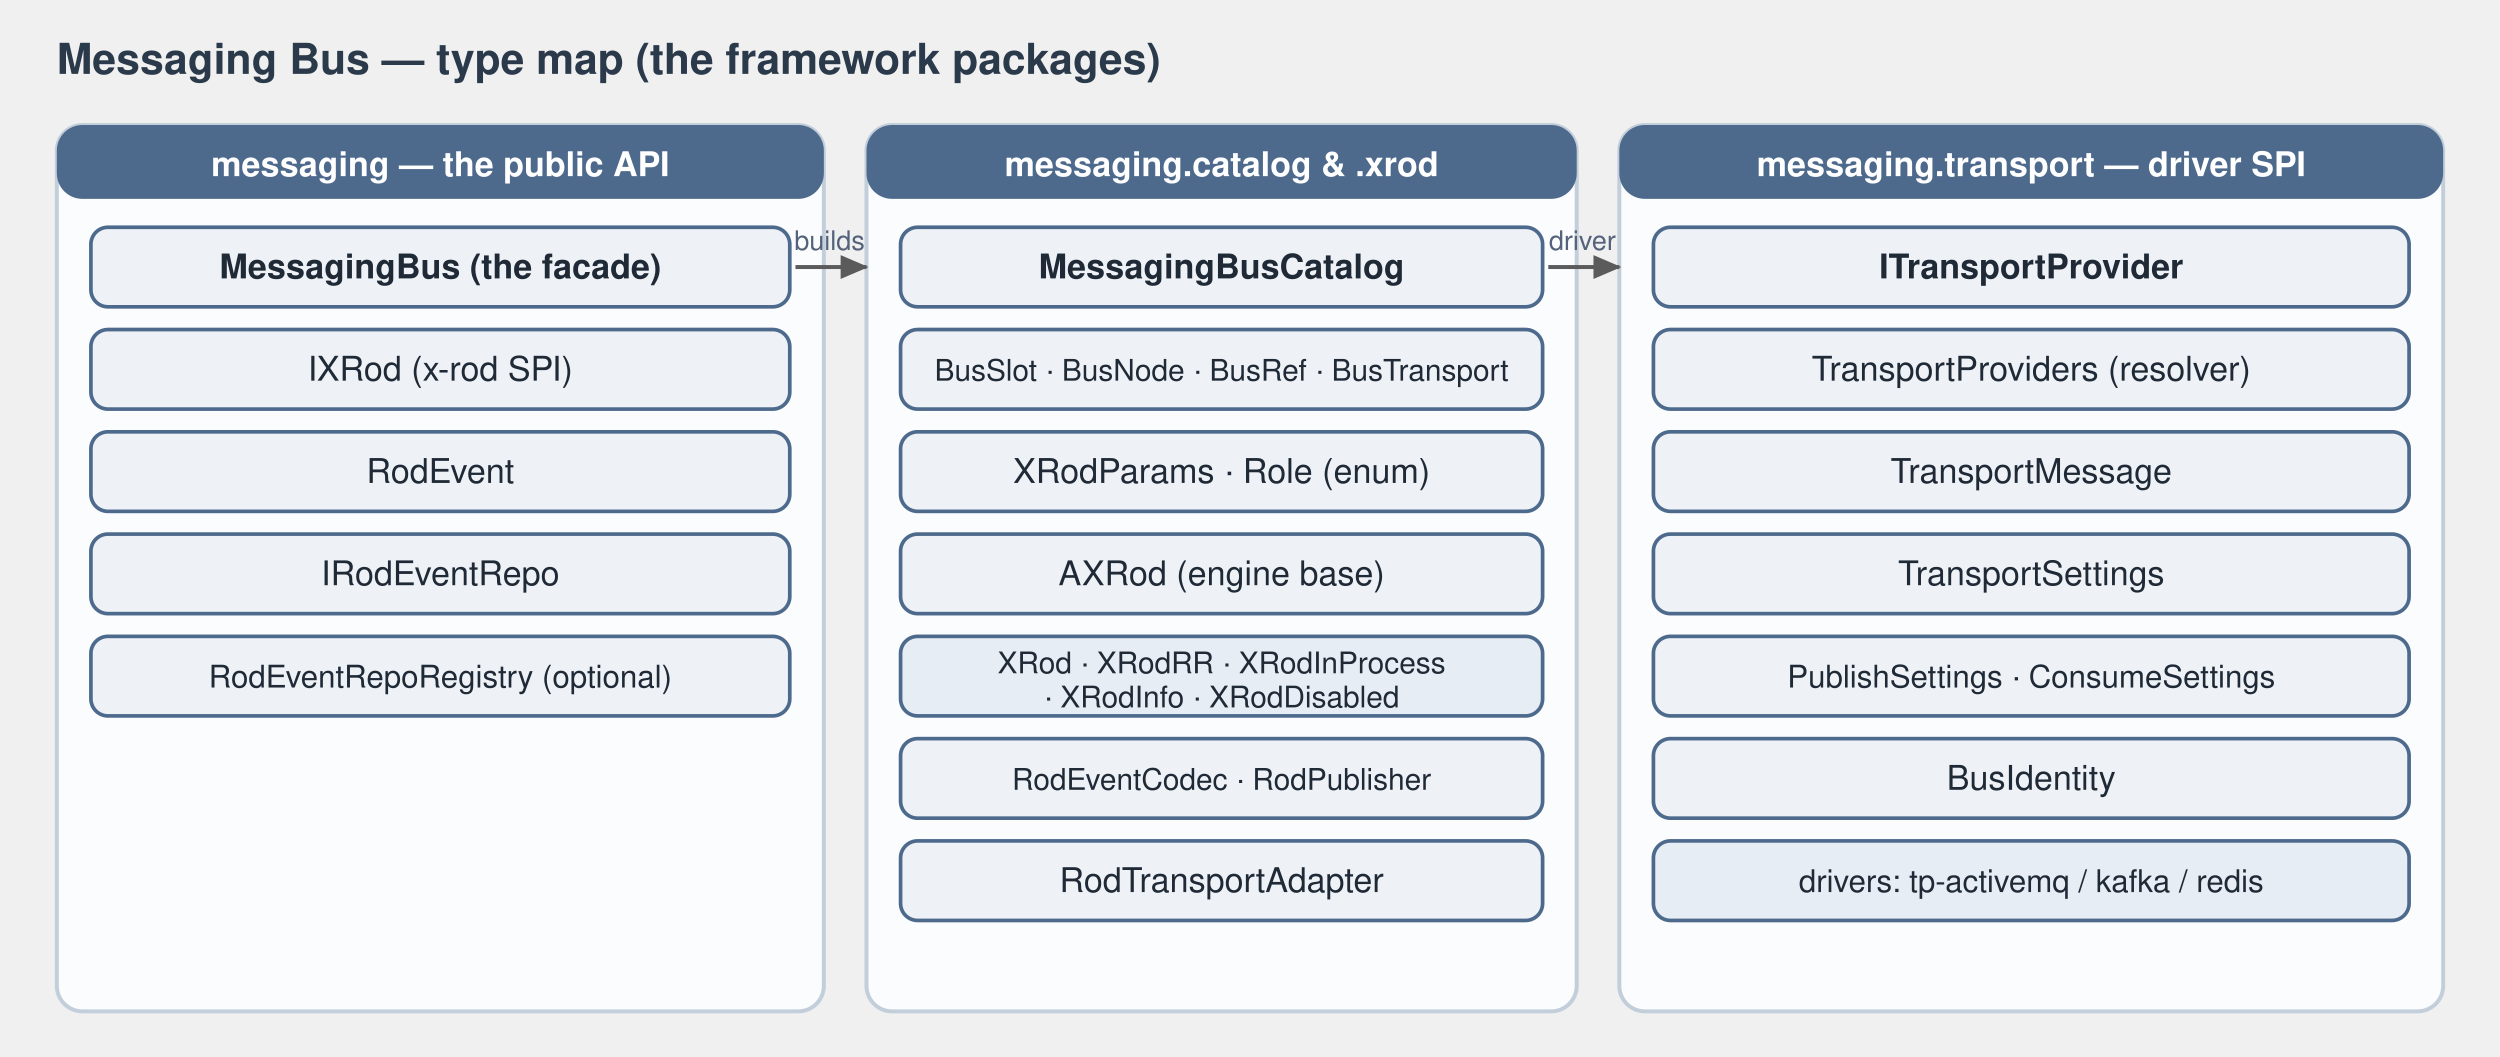
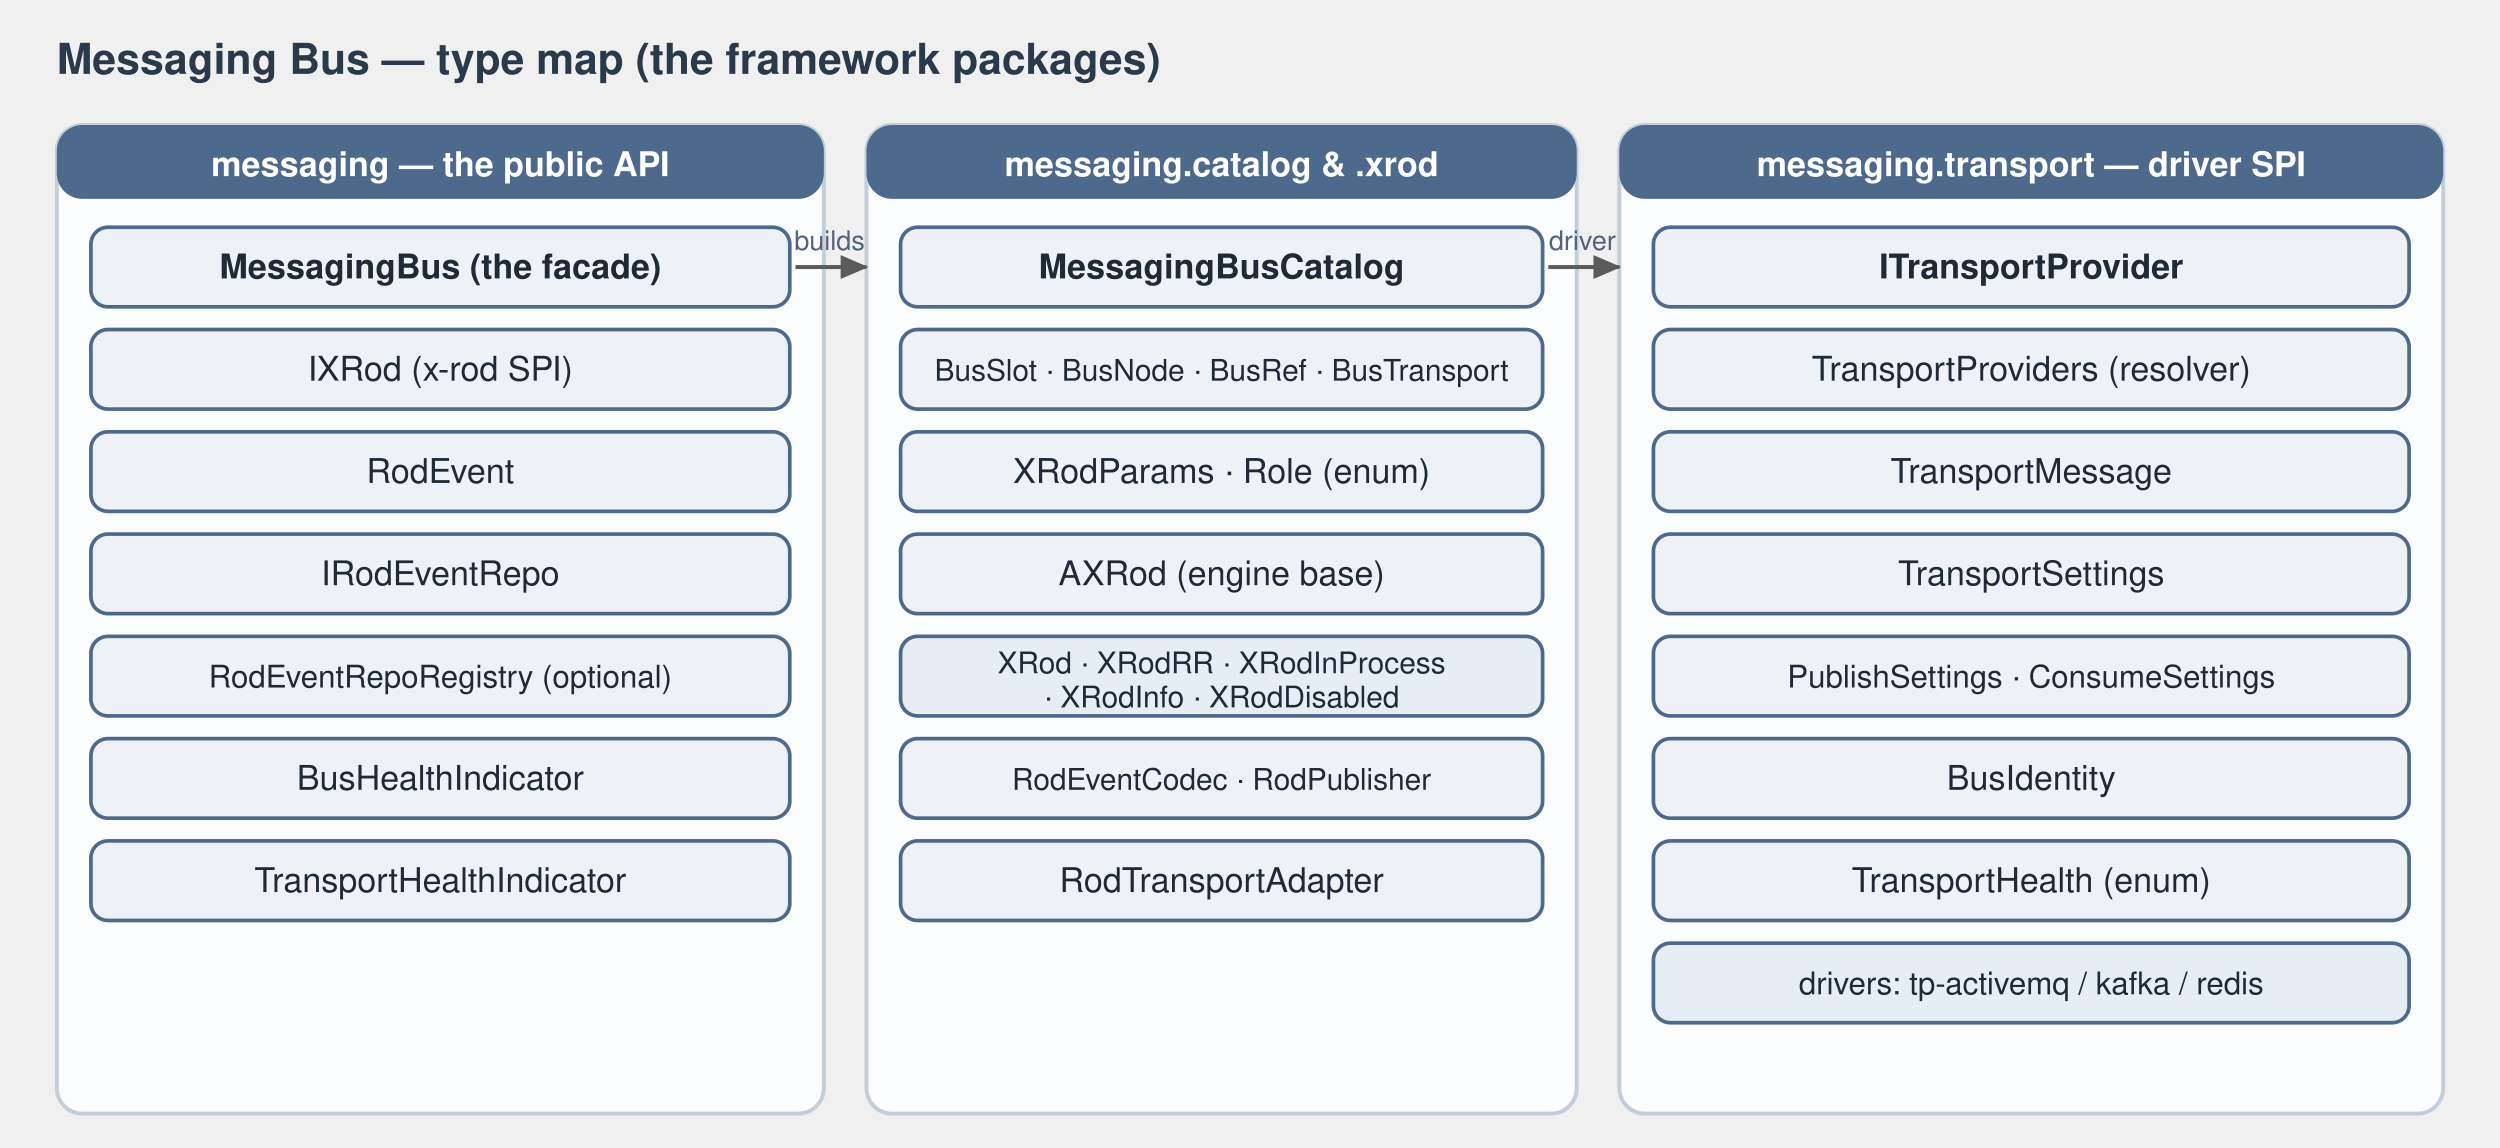
- <svg xmlns="http://www.w3.org/2000/svg" viewBox="0 0 880 372" width="880" font-family="Segoe UI, Helvetica, Arial, sans-serif" font-size="12">
+ <svg xmlns="http://www.w3.org/2000/svg" viewBox="0 0 880 404" width="880" font-family="Segoe UI, Helvetica, Arial, sans-serif" font-size="12">
  <defs>
    <marker id="ar" markerWidth="9" markerHeight="9" refX="6.5" refY="3" orient="auto" markerUnits="strokeWidth">
      <path d="M0,0 L7,3 L0,6 z" fill="#5b5b5b" />
    </marker>
  </defs>
  <text x="20" y="26" font-weight="600" font-size="15" fill="#2b3a4b">Messaging Bus — type map (the framework packages)</text>
-   <rect x="20" y="44" width="270" height="312" rx="9" fill="#fbfcfd" stroke="#c3cedb" stroke-width="1.4" />
+   <rect x="20" y="44" width="270" height="348" rx="9" fill="#fbfcfd" stroke="#c3cedb" stroke-width="1.4" />
  <rect x="20" y="44" width="270" height="26" rx="9" fill="#4D6A8D" />
  <text x="155" y="62" text-anchor="middle" font-weight="600" fill="#ffffff">messaging — the public API</text>
  <rect x="32" y="80" width="246" height="28" rx="6" fill="#eef2f7" stroke="#4D6A8D" stroke-width="1.3" />
  <text x="155" y="98" text-anchor="middle" font-weight="600" fill="#1f2a36">MessagingBus  (the facade)</text>
  <rect x="32" y="116" width="246" height="28" rx="6" fill="#eef2f7" stroke="#4D6A8D" stroke-width="1.3" />
  <text x="155" y="134" text-anchor="middle" fill="#1f2a36">IXRod  (x-rod SPI)</text>
  <rect x="32" y="152" width="246" height="28" rx="6" fill="#eef2f7" stroke="#4D6A8D" stroke-width="1.3" />
  <text x="155" y="170" text-anchor="middle" fill="#1f2a36">RodEvent</text>
  <rect x="32" y="188" width="246" height="28" rx="6" fill="#eef2f7" stroke="#4D6A8D" stroke-width="1.3" />
  <text x="155" y="206" text-anchor="middle" fill="#1f2a36">IRodEventRepo</text>
  <rect x="32" y="224" width="246" height="28" rx="6" fill="#eef2f7" stroke="#4D6A8D" stroke-width="1.3" />
  <text x="155" y="242" text-anchor="middle" font-size="11" fill="#1f2a36">RodEventRepoRegistry  (optional)</text>
-   <rect x="305" y="44" width="250" height="312" rx="9" fill="#fbfcfd" stroke="#c3cedb" stroke-width="1.4" />
+   <rect x="32" y="260" width="246" height="28" rx="6" fill="#eef2f7" stroke="#4D6A8D" stroke-width="1.3" />
+   <text x="155" y="278" text-anchor="middle" fill="#1f2a36">BusHealthIndicator</text>
+   <rect x="32" y="296" width="246" height="28" rx="6" fill="#eef2f7" stroke="#4D6A8D" stroke-width="1.3" />
+   <text x="155" y="314" text-anchor="middle" fill="#1f2a36">TransportHealthIndicator</text>
+   <rect x="305" y="44" width="250" height="348" rx="9" fill="#fbfcfd" stroke="#c3cedb" stroke-width="1.4" />
  <rect x="305" y="44" width="250" height="26" rx="9" fill="#4D6A8D" />
  <text x="430" y="62" text-anchor="middle" font-weight="600" fill="#ffffff">messaging.catalog &amp; .xrod</text>
  <rect x="317" y="80" width="226" height="28" rx="6" fill="#eef2f7" stroke="#4D6A8D" stroke-width="1.3" />
  <text x="430" y="98" text-anchor="middle" font-weight="600" fill="#1f2a36">MessagingBusCatalog</text>
  <rect x="317" y="116" width="226" height="28" rx="6" fill="#eef2f7" stroke="#4D6A8D" stroke-width="1.3" />
  <text x="430" y="134" text-anchor="middle" font-size="10.5" fill="#1f2a36">BusSlot · BusNode · BusRef · BusTransport</text>
  <rect x="317" y="152" width="226" height="28" rx="6" fill="#eef2f7" stroke="#4D6A8D" stroke-width="1.3" />
  <text x="430" y="170" text-anchor="middle" fill="#1f2a36">XRodParams · Role  (enum)</text>
  <rect x="317" y="188" width="226" height="28" rx="6" fill="#eef2f7" stroke="#4D6A8D" stroke-width="1.3" />
  <text x="430" y="206" text-anchor="middle" fill="#1f2a36">AXRod  (engine base)</text>
  <rect x="317" y="224" width="226" height="28" rx="6" fill="#e7edf4" stroke="#4D6A8D" stroke-width="1.3" />
  <text x="430" y="237" text-anchor="middle" font-size="10.5" fill="#1f2a36">XRod · XRodRR · XRodInProcess</text>
  <text x="430" y="249" text-anchor="middle" font-size="10.5" fill="#1f2a36">· XRodInfo · XRodDisabled</text>
  <rect x="317" y="260" width="226" height="28" rx="6" fill="#eef2f7" stroke="#4D6A8D" stroke-width="1.3" />
  <text x="430" y="278" text-anchor="middle" font-size="10.5" fill="#1f2a36">RodEventCodec · RodPublisher</text>
  <rect x="317" y="296" width="226" height="28" rx="6" fill="#eef2f7" stroke="#4D6A8D" stroke-width="1.3" />
  <text x="430" y="314" text-anchor="middle" fill="#1f2a36">RodTransportAdapter</text>
-   <rect x="570" y="44" width="290" height="312" rx="9" fill="#fbfcfd" stroke="#c3cedb" stroke-width="1.4" />
+   <rect x="570" y="44" width="290" height="348" rx="9" fill="#fbfcfd" stroke="#c3cedb" stroke-width="1.4" />
  <rect x="570" y="44" width="290" height="26" rx="9" fill="#4D6A8D" />
  <text x="715" y="62" text-anchor="middle" font-weight="600" fill="#ffffff">messaging.transport — driver SPI</text>
  <rect x="582" y="80" width="266" height="28" rx="6" fill="#eef2f7" stroke="#4D6A8D" stroke-width="1.3" />
  <text x="715" y="98" text-anchor="middle" font-weight="600" fill="#1f2a36">ITransportProvider</text>
  <rect x="582" y="116" width="266" height="28" rx="6" fill="#eef2f7" stroke="#4D6A8D" stroke-width="1.3" />
  <text x="715" y="134" text-anchor="middle" fill="#1f2a36">TransportProviders  (resolver)</text>
  <rect x="582" y="152" width="266" height="28" rx="6" fill="#eef2f7" stroke="#4D6A8D" stroke-width="1.3" />
  <text x="715" y="170" text-anchor="middle" fill="#1f2a36">TransportMessage</text>
  <rect x="582" y="188" width="266" height="28" rx="6" fill="#eef2f7" stroke="#4D6A8D" stroke-width="1.3" />
  <text x="715" y="206" text-anchor="middle" fill="#1f2a36">TransportSettings</text>
  <rect x="582" y="224" width="266" height="28" rx="6" fill="#eef2f7" stroke="#4D6A8D" stroke-width="1.3" />
  <text x="715" y="242" text-anchor="middle" font-size="11" fill="#1f2a36">PublishSettings · ConsumeSettings</text>
  <rect x="582" y="260" width="266" height="28" rx="6" fill="#eef2f7" stroke="#4D6A8D" stroke-width="1.3" />
  <text x="715" y="278" text-anchor="middle" fill="#1f2a36">BusIdentity</text>
-   <rect x="582" y="296" width="266" height="28" rx="6" fill="#e7edf4" stroke="#4D6A8D" stroke-width="1.3" />
-   <text x="715" y="314" text-anchor="middle" font-size="11" fill="#1f2a36">drivers: tp-activemq / kafka / redis</text>
+   <rect x="582" y="296" width="266" height="28" rx="6" fill="#eef2f7" stroke="#4D6A8D" stroke-width="1.3" />
+   <text x="715" y="314" text-anchor="middle" fill="#1f2a36">TransportHealth  (enum)</text>
+   <rect x="582" y="332" width="266" height="28" rx="6" fill="#e7edf4" stroke="#4D6A8D" stroke-width="1.3" />
+   <text x="715" y="350" text-anchor="middle" font-size="11" fill="#1f2a36">drivers: tp-activemq / kafka / redis</text>
  <line x1="280" y1="94" x2="305" y2="94" stroke="#5b5b5b" stroke-width="1.4" marker-end="url(#ar)" />
  <text x="292" y="88" text-anchor="middle" font-size="9.5" fill="#54627a">builds</text>
  <line x1="545" y1="94" x2="570" y2="94" stroke="#5b5b5b" stroke-width="1.4" marker-end="url(#ar)" />
  <text x="557" y="88" text-anchor="middle" font-size="9.5" fill="#54627a">driver</text>
</svg>
